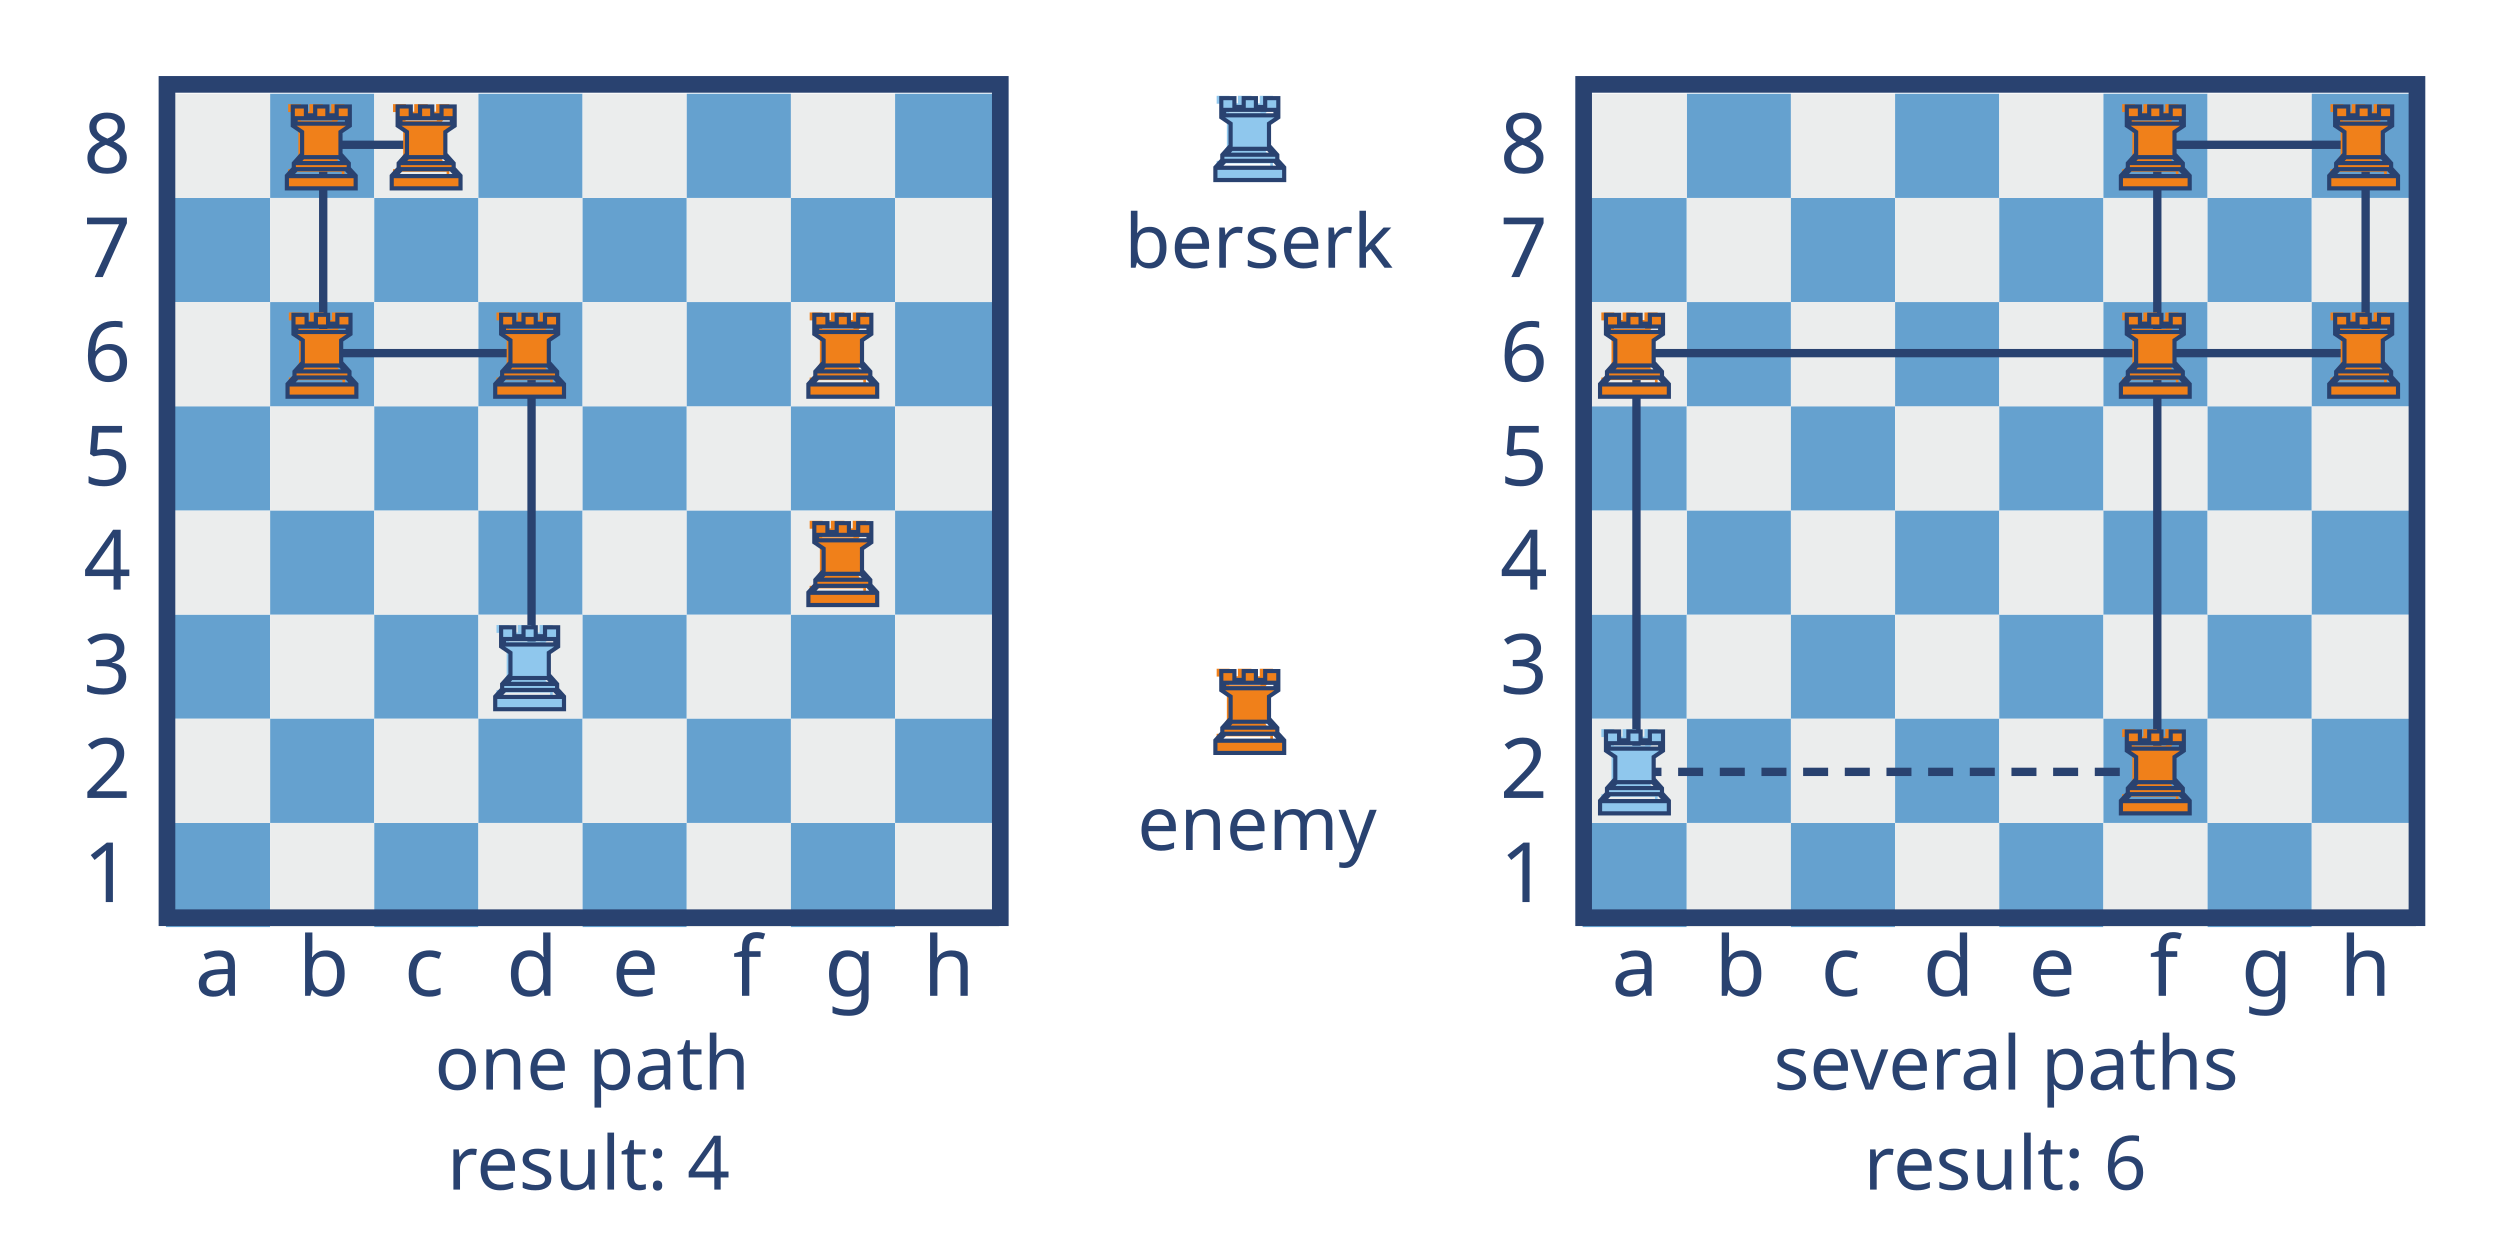
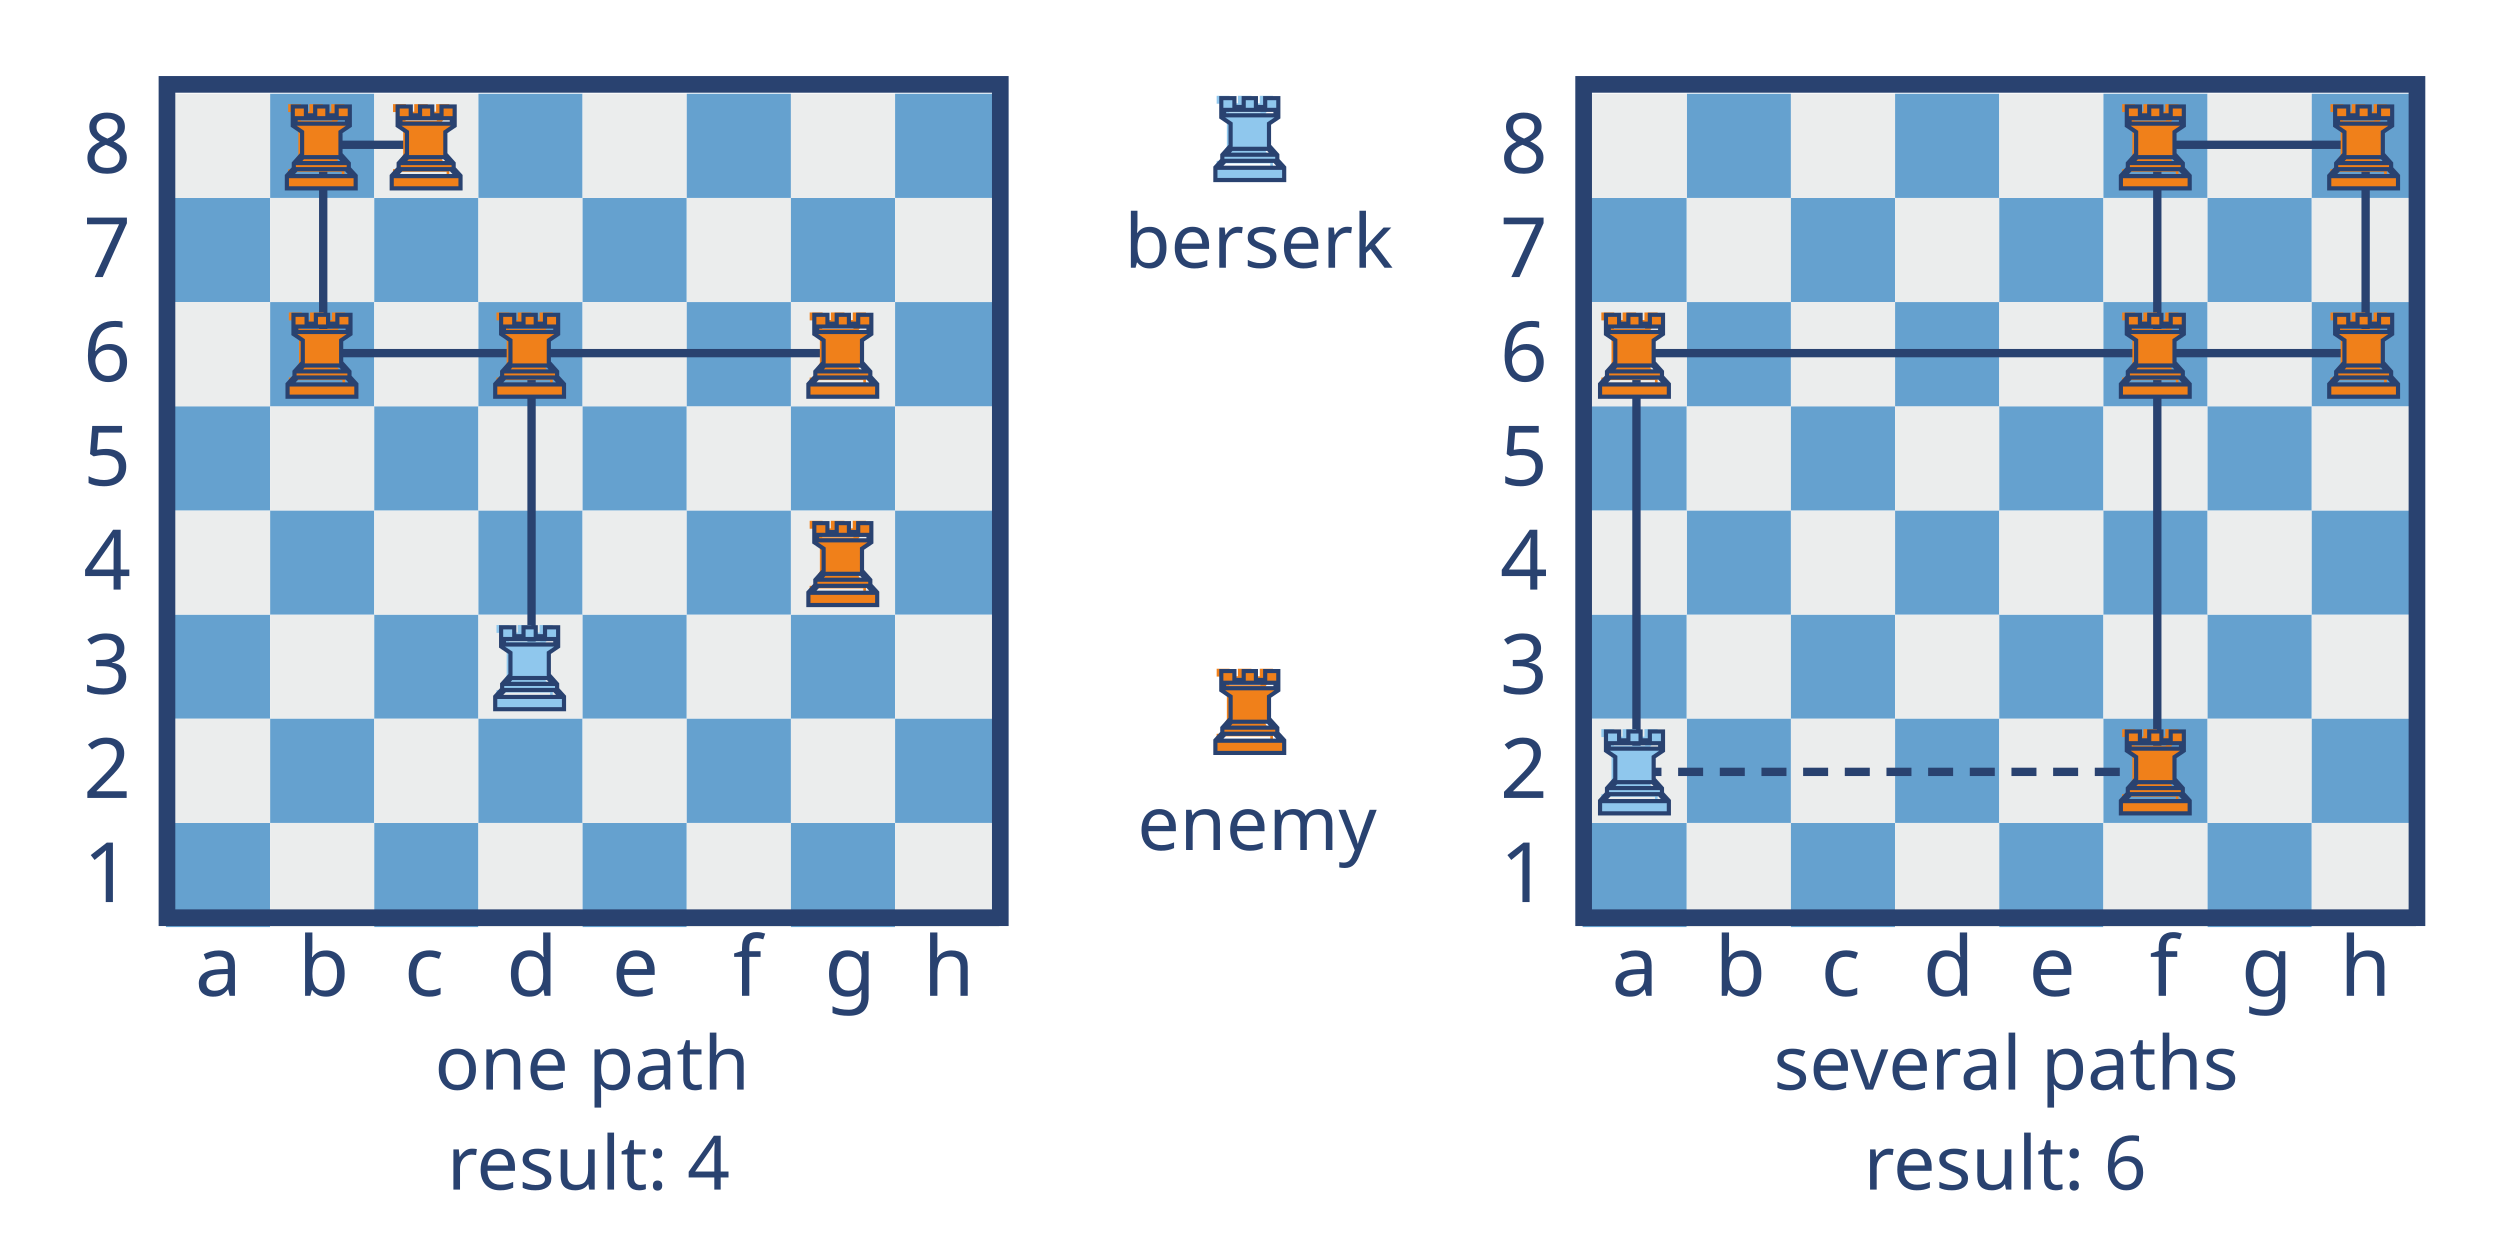
<svg xmlns="http://www.w3.org/2000/svg" version="1.1" x="0" y="0" width="1200" height="600" viewBox="0, 0, 1200, 600">
  <g id="Background">
    <rect x="0" y="0" width="1200" height="600" fill="#000000" fill-opacity="0" />
  </g>
  <g id="Layer_1">
    <path d="M79.644,395 L129.644,395 L129.644,445 L79.644,445 z" fill="#65A1CF" />
    <path d="M129.644,395 L179.644,395 L179.644,445 L129.644,445 z" fill="#EBEDED" />
    <path d="M179.644,395 L229.644,395 L229.644,445 L179.644,445 z" fill="#65A1CF" />
    <path d="M229.644,395 L279.644,395 L279.644,445 L229.644,445 z" fill="#EBEDED" />
    <path d="M279.644,395 L329.644,395 L329.644,445 L279.644,445 z" fill="#65A1CF" />
    <path d="M329.644,395 L379.644,395 L379.644,445 L329.644,445 z" fill="#EBEDED" />
    <path d="M379.644,395 L429.644,395 L429.644,445 L379.644,445 z" fill="#65A1CF" />
    <path d="M429.644,395 L479.644,395 L479.644,445 L429.644,445 z" fill="#EBEDED" />
    <path d="M79.644,295 L129.644,295 L129.644,345 L79.644,345 z" fill="#65A1CF" />
    <path d="M129.644,295 L179.644,295 L179.644,345 L129.644,345 z" fill="#EBEDED" />
    <path d="M179.644,295 L229.644,295 L229.644,345 L179.644,345 z" fill="#65A1CF" />
    <path d="M229.644,295 L279.644,295 L279.644,345 L229.644,345 z" fill="#EBEDED" />
    <path d="M279.644,295 L329.644,295 L329.644,345 L279.644,345 z" fill="#65A1CF" />
    <path d="M329.644,295 L379.644,295 L379.644,345 L329.644,345 z" fill="#EBEDED" />
    <path d="M379.644,295 L429.644,295 L429.644,345 L379.644,345 z" fill="#65A1CF" />
    <path d="M429.644,295 L479.644,295 L479.644,345 L429.644,345 z" fill="#EBEDED" />
    <path d="M129.644,345 L179.644,345 L179.644,395 L129.644,395 z" fill="#65A1CF" />
    <path d="M179.644,345 L229.644,345 L229.644,395 L179.644,395 z" fill="#EBEDED" />
    <path d="M229.644,345 L279.644,345 L279.644,395 L229.644,395 z" fill="#65A1CF" />
    <path d="M279.644,345 L329.644,345 L329.644,395 L279.644,395 z" fill="#EBEDED" />
    <path d="M329.644,345 L379.644,345 L379.644,395 L329.644,395 z" fill="#65A1CF" />
    <path d="M379.644,345 L429.644,345 L429.644,395 L379.644,395 z" fill="#EBEDED" />
    <path d="M429.644,345 L479.644,345 L479.644,395 L429.644,395 z" fill="#65A1CF" />
    <path d="M79.644,345 L129.644,345 L129.644,395 L79.644,395 z" fill="#EBEDED" />
    <path d="M129.644,245 L179.644,245 L179.644,295 L129.644,295 z" fill="#65A1CF" />
    <path d="M179.644,245 L229.644,245 L229.644,295 L179.644,295 z" fill="#EBEDED" />
    <path d="M229.644,245 L279.644,245 L279.644,295 L229.644,295 z" fill="#65A1CF" />
    <path d="M279.644,245 L329.644,245 L329.644,295 L279.644,295 z" fill="#EBEDED" />
    <path d="M329.644,245 L379.644,245 L379.644,295 L329.644,295 z" fill="#65A1CF" />
    <path d="M379.644,245 L429.644,245 L429.644,295 L379.644,295 z" fill="#EBEDED" />
    <path d="M429.644,245 L479.644,245 L479.644,295 L429.644,295 z" fill="#65A1CF" />
    <path d="M79.644,245 L129.644,245 L129.644,295 L79.644,295 z" fill="#EBEDED" />
    <path d="M79.644,195 L129.644,195 L129.644,245 L79.644,245 z" fill="#65A1CF" />
    <path d="M129.644,195 L179.644,195 L179.644,245 L129.644,245 z" fill="#EBEDED" />
    <path d="M179.644,195 L229.644,195 L229.644,245 L179.644,245 z" fill="#65A1CF" />
    <path d="M229.644,195 L279.644,195 L279.644,245 L229.644,245 z" fill="#EBEDED" />
    <path d="M279.644,195 L329.644,195 L329.644,245 L279.644,245 z" fill="#65A1CF" />
    <path d="M329.644,195 L379.644,195 L379.644,245 L329.644,245 z" fill="#EBEDED" />
    <path d="M379.644,195 L429.644,195 L429.644,245 L379.644,245 z" fill="#65A1CF" />
    <path d="M429.644,195 L479.644,195 L479.644,245 L429.644,245 z" fill="#EBEDED" />
    <path d="M79.644,95 L129.644,95 L129.644,145 L79.644,145 z" fill="#65A1CF" />
    <path d="M129.644,95 L179.644,95 L179.644,145 L129.644,145 z" fill="#EBEDED" />
    <path d="M179.644,95 L229.644,95 L229.644,145 L179.644,145 z" fill="#65A1CF" />
    <path d="M229.644,95 L279.644,95 L279.644,145 L229.644,145 z" fill="#EBEDED" />
    <path d="M279.644,95 L329.644,95 L329.644,145 L279.644,145 z" fill="#65A1CF" />
    <path d="M329.644,95 L379.644,95 L379.644,145 L329.644,145 z" fill="#EBEDED" />
    <path d="M379.644,95 L429.644,95 L429.644,145 L379.644,145 z" fill="#65A1CF" />
    <path d="M429.644,95 L479.644,95 L479.644,145 L429.644,145 z" fill="#EBEDED" />
    <path d="M129.644,145 L179.644,145 L179.644,195 L129.644,195 z" fill="#65A1CF" />
    <path d="M179.644,145 L229.644,145 L229.644,195 L179.644,195 z" fill="#EBEDED" />
    <path d="M229.644,145 L279.644,145 L279.644,195 L229.644,195 z" fill="#65A1CF" />
    <path d="M279.644,145 L329.644,145 L329.644,195 L279.644,195 z" fill="#EBEDED" />
    <path d="M329.644,145 L379.644,145 L379.644,195 L329.644,195 z" fill="#65A1CF" />
    <path d="M379.644,145 L429.644,145 L429.644,195 L379.644,195 z" fill="#EBEDED" />
    <path d="M429.644,145 L479.644,145 L479.644,195 L429.644,195 z" fill="#65A1CF" />
    <path d="M79.644,145 L129.644,145 L129.644,195 L79.644,195 z" fill="#EBEDED" />
    <path d="M129.644,45 L179.644,45 L179.644,95 L129.644,95 z" fill="#65A1CF" />
    <path d="M179.644,45 L229.644,45 L229.644,95 L179.644,95 z" fill="#EBEDED" />
    <path d="M229.644,45 L279.644,45 L279.644,95 L229.644,95 z" fill="#65A1CF" />
    <path d="M279.644,45 L329.644,45 L329.644,95 L279.644,95 z" fill="#EBEDED" />
    <path d="M329.644,45 L379.644,45 L379.644,95 L329.644,95 z" fill="#65A1CF" />
    <path d="M379.644,45 L429.644,45 L429.644,95 L379.644,95 z" fill="#EBEDED" />
    <path d="M429.644,45 L479.644,45 L479.644,95 L429.644,95 z" fill="#65A1CF" />
    <path d="M79.644,45 L129.644,45 L129.644,95 L79.644,95 z" fill="#EBEDED" />
    <path d="M80.144,40.5 L480.144,40.5 L480.144,440.5 L80.144,440.5 z" fill-opacity="0" stroke="#294270" stroke-width="8" />
    <text transform="matrix(1, 0, 0, 1, 104.316, 468)">
      <tspan x="-10.742" y="10" font-family="Roboto-Bold" font-size="40" fill="#294270">a</tspan>
    </text>
    <text transform="matrix(1, 0, 0, 1, 154.316, 468)">
      <tspan x="-11.289" y="10" font-family="Roboto-Bold" font-size="40" fill="#294270">b</tspan>
    </text>
    <text transform="matrix(1, 0, 0, 1, 204.316, 468)">
      <tspan x="-10.352" y="10" font-family="Roboto-Bold" font-size="40" fill="#294270">c</tspan>
    </text>
    <text transform="matrix(1, 0, 0, 1, 254.316, 468)">
      <tspan x="-11.289" y="10" font-family="Roboto-Bold" font-size="40" fill="#294270">d</tspan>
    </text>
    <text transform="matrix(1, 0, 0, 1, 304.316, 468)">
      <tspan x="-10.586" y="10" font-family="Roboto-Bold" font-size="40" fill="#294270">e</tspan>
    </text>
    <text transform="matrix(1, 0, 0, 1, 407.027, 468)">
      <tspan x="-11.289" y="10" font-family="Roboto-Bold" font-size="40" fill="#294270">g</tspan>
    </text>
    <text transform="matrix(1, 0, 0, 1, 358.948, 468)">
      <tspan x="-7.148" y="10" font-family="Roboto-Bold" font-size="40" fill="#294270">f</tspan>
    </text>
    <text transform="matrix(1, 0, 0, 1, 454.316, 468)">
      <tspan x="-11.289" y="10" font-family="Roboto-Bold" font-size="40" fill="#294270">h</tspan>
    </text>
    <text transform="matrix(1, 0, 0, 1, 51.475, 418)">
      <tspan x="-11.475" y="15" font-family="Roboto-Bold" font-size="40" fill="#294270">1</tspan>
    </text>
    <text transform="matrix(1, 0, 0, 1, 51.475, 368)">
      <tspan x="-11.475" y="15" font-family="Roboto-Bold" font-size="40" fill="#294270">2</tspan>
    </text>
    <text transform="matrix(1, 0, 0, 1, 51.475, 318)">
      <tspan x="-11.475" y="15" font-family="Roboto-Bold" font-size="40" fill="#294270">3</tspan>
    </text>
    <text transform="matrix(1, 0, 0, 1, 51.475, 268)">
      <tspan x="-11.475" y="15" font-family="Roboto-Bold" font-size="40" fill="#294270">4</tspan>
    </text>
    <text transform="matrix(1, 0, 0, 1, 51.475, 218)">
      <tspan x="-11.475" y="15" font-family="Roboto-Bold" font-size="40" fill="#294270">5</tspan>
    </text>
    <text transform="matrix(1, 0, 0, 1, 51.475, 168)">
      <tspan x="-11.475" y="15" font-family="Roboto-Bold" font-size="40" fill="#294270">6</tspan>
    </text>
    <text transform="matrix(1, 0, 0, 1, 51.475, 118)">
      <tspan x="-11.475" y="15" font-family="Roboto-Bold" font-size="40" fill="#294270">7</tspan>
    </text>
    <path d="M255.144,324.5 L255.144,169.5" fill-opacity="0" stroke="#294270" stroke-width="4" />
-     <path d="M255.144,169.5 L155.144,169.5" fill-opacity="0" stroke="#294270" stroke-width="4" />
+     <path d="M405.5,169.5 L155.144,169.5" fill-opacity="0" stroke="#294270" stroke-width="4" />
    <path d="M155.144,169.5 L155.144,69.5" fill-opacity="0" stroke="#294270" stroke-width="4" />
    <path d="M155.144,69.5 L205.144,69.5" fill-opacity="0" stroke="#294270" stroke-width="4" />
    <text transform="matrix(1, 0, 0, 1, 51.475, 68)">
      <tspan x="-11.475" y="15" font-family="Roboto-Bold" font-size="40" fill="#294270">8</tspan>
    </text>
    <g>
      <text transform="matrix(1, 0, 0, 1, 254.316, 316.5)">
        <tspan x="-24" y="18.5" font-family="ArialUnicodeMS" font-size="48" fill="#8FC7ED">♜</tspan>
      </text>
      <path d="M270.722,340.414 L237.699,340.414 L237.699,334.367 L241.027,330.734 L241.027,328.367 L245.011,323.914 L245.011,313.344 L240.535,310.32 L240.535,301.109 L246.839,301.109 L246.839,305.375 L251.292,305.375 L251.292,301.109 L257.152,301.109 L257.152,305.375 L261.605,305.375 L261.605,301.109 L267.91,301.109 L267.91,310.32 L263.433,313.344 L263.433,323.914 L267.417,328.367 L267.417,330.734 L270.722,334.367 z M266.55,309.359 L266.55,306.734 L241.894,306.734 L241.894,309.359 z M265.542,328.273 L263.011,325.438 L245.433,325.438 L242.902,328.273 z M269.152,334.531 L266.081,331.203 L242.363,331.203 L239.292,334.531 z" fill="#8FC7ED" />
      <path d="M270.722,340.414 L237.699,340.414 L237.699,334.367 L241.027,330.734 L241.027,328.367 L245.011,323.914 L245.011,313.344 L240.535,310.32 L240.535,301.109 L246.839,301.109 L246.839,305.375 L251.292,305.375 L251.292,301.109 L257.152,301.109 L257.152,305.375 L261.605,305.375 L261.605,301.109 L267.91,301.109 L267.91,310.32 L263.433,313.344 L263.433,323.914 L267.417,328.367 L267.417,330.734 L270.722,334.367 z M266.55,309.359 L266.55,306.734 L241.894,306.734 L241.894,309.359 z M265.542,328.273 L263.011,325.438 L245.433,325.438 L242.902,328.273 z M269.152,334.531 L266.081,331.203 L242.363,331.203 L239.292,334.531 z" fill-opacity="0" stroke="#294270" stroke-width="2" />
    </g>
    <g>
      <text transform="matrix(1, 0, 0, 1, 254.316, 166.5)">
        <tspan x="-24" y="18.5" font-family="ArialUnicodeMS" font-size="48" fill="#F0801A">♜</tspan>
      </text>
      <path d="M270.722,190.414 L237.699,190.414 L237.699,184.367 L241.027,180.734 L241.027,178.367 L245.011,173.914 L245.011,163.344 L240.535,160.32 L240.535,151.109 L246.839,151.109 L246.839,155.375 L251.292,155.375 L251.292,151.109 L257.152,151.109 L257.152,155.375 L261.605,155.375 L261.605,151.109 L267.91,151.109 L267.91,160.32 L263.433,163.344 L263.433,173.914 L267.417,178.367 L267.417,180.734 L270.722,184.367 z M266.55,159.359 L266.55,156.734 L241.894,156.734 L241.894,159.359 z M265.542,178.273 L263.011,175.438 L245.433,175.438 L242.902,178.273 z M269.152,184.531 L266.081,181.203 L242.363,181.203 L239.292,184.531 z" fill="#F0801A" />
      <path d="M270.722,190.414 L237.699,190.414 L237.699,184.367 L241.027,180.734 L241.027,178.367 L245.011,173.914 L245.011,163.344 L240.535,160.32 L240.535,151.109 L246.839,151.109 L246.839,155.375 L251.292,155.375 L251.292,151.109 L257.152,151.109 L257.152,155.375 L261.605,155.375 L261.605,151.109 L267.91,151.109 L267.91,160.32 L263.433,163.344 L263.433,173.914 L267.417,178.367 L267.417,180.734 L270.722,184.367 z M266.55,159.359 L266.55,156.734 L241.894,156.734 L241.894,159.359 z M265.542,178.273 L263.011,175.438 L245.433,175.438 L242.902,178.273 z M269.152,184.531 L266.081,181.203 L242.363,181.203 L239.292,184.531 z" fill-opacity="0" stroke="#294270" stroke-width="2" />
    </g>
    <g>
      <text transform="matrix(1, 0, 0, 1, 404.644, 266.5)">
        <tspan x="-24" y="18.5" font-family="ArialUnicodeMS" font-size="48" fill="#F0801A">♜</tspan>
      </text>
      <path d="M421.05,290.414 L388.027,290.414 L388.027,284.367 L391.355,280.734 L391.355,278.367 L395.339,273.914 L395.339,263.344 L390.863,260.32 L390.863,251.109 L397.167,251.109 L397.167,255.375 L401.621,255.375 L401.621,251.109 L407.48,251.109 L407.48,255.375 L411.933,255.375 L411.933,251.109 L418.238,251.109 L418.238,260.32 L413.761,263.344 L413.761,273.914 L417.746,278.367 L417.746,280.734 L421.05,284.367 z M416.878,259.359 L416.878,256.734 L392.222,256.734 L392.222,259.359 z M415.871,278.273 L413.339,275.438 L395.761,275.438 L393.23,278.273 z M419.48,284.531 L416.41,281.203 L392.691,281.203 L389.621,284.531 z" fill="#F0801A" />
      <path d="M421.05,290.414 L388.027,290.414 L388.027,284.367 L391.355,280.734 L391.355,278.367 L395.339,273.914 L395.339,263.344 L390.863,260.32 L390.863,251.109 L397.167,251.109 L397.167,255.375 L401.621,255.375 L401.621,251.109 L407.48,251.109 L407.48,255.375 L411.933,255.375 L411.933,251.109 L418.238,251.109 L418.238,260.32 L413.761,263.344 L413.761,273.914 L417.746,278.367 L417.746,280.734 L421.05,284.367 z M416.878,259.359 L416.878,256.734 L392.222,256.734 L392.222,259.359 z M415.871,278.273 L413.339,275.438 L395.761,275.438 L393.23,278.273 z M419.48,284.531 L416.41,281.203 L392.691,281.203 L389.621,284.531 z" fill-opacity="0" stroke="#294270" stroke-width="2" />
    </g>
    <g>
      <text transform="matrix(1, 0, 0, 1, 404.644, 166.5)">
        <tspan x="-24" y="18.5" font-family="ArialUnicodeMS" font-size="48" fill="#F0801A">♜</tspan>
      </text>
      <path d="M421.05,190.414 L388.027,190.414 L388.027,184.367 L391.355,180.734 L391.355,178.367 L395.339,173.914 L395.339,163.344 L390.863,160.32 L390.863,151.109 L397.167,151.109 L397.167,155.375 L401.621,155.375 L401.621,151.109 L407.48,151.109 L407.48,155.375 L411.933,155.375 L411.933,151.109 L418.238,151.109 L418.238,160.32 L413.761,163.344 L413.761,173.914 L417.746,178.367 L417.746,180.734 L421.05,184.367 z M416.878,159.359 L416.878,156.734 L392.222,156.734 L392.222,159.359 z M415.871,178.273 L413.339,175.438 L395.761,175.438 L393.23,178.273 z M419.48,184.531 L416.41,181.203 L392.691,181.203 L389.621,184.531 z" fill="#F0801A" />
      <path d="M421.05,190.414 L388.027,190.414 L388.027,184.367 L391.355,180.734 L391.355,178.367 L395.339,173.914 L395.339,163.344 L390.863,160.32 L390.863,151.109 L397.167,151.109 L397.167,155.375 L401.621,155.375 L401.621,151.109 L407.48,151.109 L407.48,155.375 L411.933,155.375 L411.933,151.109 L418.238,151.109 L418.238,160.32 L413.761,163.344 L413.761,173.914 L417.746,178.367 L417.746,180.734 L421.05,184.367 z M416.878,159.359 L416.878,156.734 L392.222,156.734 L392.222,159.359 z M415.871,178.273 L413.339,175.438 L395.761,175.438 L393.23,178.273 z M419.48,184.531 L416.41,181.203 L392.691,181.203 L389.621,184.531 z" fill-opacity="0" stroke="#294270" stroke-width="2" />
    </g>
    <g>
      <text transform="matrix(1, 0, 0, 1, 204.644, 66.5)">
        <tspan x="-24" y="18.5" font-family="ArialUnicodeMS" font-size="48" fill="#F0801A">♜</tspan>
      </text>
      <path d="M221.05,90.414 L188.027,90.414 L188.027,84.367 L191.355,80.734 L191.355,78.367 L195.339,73.914 L195.339,63.344 L190.863,60.32 L190.863,51.109 L197.167,51.109 L197.167,55.375 L201.621,55.375 L201.621,51.109 L207.48,51.109 L207.48,55.375 L211.933,55.375 L211.933,51.109 L218.238,51.109 L218.238,60.32 L213.761,63.344 L213.761,73.914 L217.746,78.367 L217.746,80.734 L221.05,84.367 z M216.878,59.359 L216.878,56.734 L192.222,56.734 L192.222,59.359 z M215.871,78.273 L213.339,75.438 L195.761,75.438 L193.23,78.273 z M219.48,84.531 L216.41,81.203 L192.691,81.203 L189.621,84.531 z" fill="#F0801A" />
      <path d="M221.05,90.414 L188.027,90.414 L188.027,84.367 L191.355,80.734 L191.355,78.367 L195.339,73.914 L195.339,63.344 L190.863,60.32 L190.863,51.109 L197.167,51.109 L197.167,55.375 L201.621,55.375 L201.621,51.109 L207.48,51.109 L207.48,55.375 L211.933,55.375 L211.933,51.109 L218.238,51.109 L218.238,60.32 L213.761,63.344 L213.761,73.914 L217.746,78.367 L217.746,80.734 L221.05,84.367 z M216.878,59.359 L216.878,56.734 L192.222,56.734 L192.222,59.359 z M215.871,78.273 L213.339,75.438 L195.761,75.438 L193.23,78.273 z M219.48,84.531 L216.41,81.203 L192.691,81.203 L189.621,84.531 z" fill-opacity="0" stroke="#294270" stroke-width="2" />
    </g>
    <g>
      <text transform="matrix(1, 0, 0, 1, 154.316, 66.5)">
        <tspan x="-24" y="18.5" font-family="ArialUnicodeMS" font-size="48" fill="#F0801A">♜</tspan>
      </text>
      <path d="M170.722,90.414 L137.699,90.414 L137.699,84.367 L141.027,80.734 L141.027,78.367 L145.011,73.914 L145.011,63.344 L140.535,60.32 L140.535,51.109 L146.839,51.109 L146.839,55.375 L151.292,55.375 L151.292,51.109 L157.152,51.109 L157.152,55.375 L161.605,55.375 L161.605,51.109 L167.91,51.109 L167.91,60.32 L163.433,63.344 L163.433,73.914 L167.417,78.367 L167.417,80.734 L170.722,84.367 z M166.55,59.359 L166.55,56.734 L141.894,56.734 L141.894,59.359 z M165.542,78.273 L163.011,75.438 L145.433,75.438 L142.902,78.273 z M169.152,84.531 L166.081,81.203 L142.363,81.203 L139.292,84.531 z" fill="#F0801A" />
      <path d="M170.722,90.414 L137.699,90.414 L137.699,84.367 L141.027,80.734 L141.027,78.367 L145.011,73.914 L145.011,63.344 L140.535,60.32 L140.535,51.109 L146.839,51.109 L146.839,55.375 L151.292,55.375 L151.292,51.109 L157.152,51.109 L157.152,55.375 L161.605,55.375 L161.605,51.109 L167.91,51.109 L167.91,60.32 L163.433,63.344 L163.433,73.914 L167.417,78.367 L167.417,80.734 L170.722,84.367 z M166.55,59.359 L166.55,56.734 L141.894,56.734 L141.894,59.359 z M165.542,78.273 L163.011,75.438 L145.433,75.438 L142.902,78.273 z M169.152,84.531 L166.081,81.203 L142.363,81.203 L139.292,84.531 z" fill-opacity="0" stroke="#294270" stroke-width="2" />
    </g>
    <g>
      <text transform="matrix(1, 0, 0, 1, 154.644, 166.5)">
        <tspan x="-24" y="18.5" font-family="ArialUnicodeMS" font-size="48" fill="#F0801A">♜</tspan>
      </text>
      <path d="M171.05,190.414 L138.027,190.414 L138.027,184.367 L141.355,180.734 L141.355,178.367 L145.339,173.914 L145.339,163.344 L140.863,160.32 L140.863,151.109 L147.167,151.109 L147.167,155.375 L151.621,155.375 L151.621,151.109 L157.48,151.109 L157.48,155.375 L161.933,155.375 L161.933,151.109 L168.238,151.109 L168.238,160.32 L163.761,163.344 L163.761,173.914 L167.746,178.367 L167.746,180.734 L171.05,184.367 z M166.878,159.359 L166.878,156.734 L142.222,156.734 L142.222,159.359 z M165.871,178.273 L163.339,175.438 L145.761,175.438 L143.23,178.273 z M169.48,184.531 L166.41,181.203 L142.691,181.203 L139.621,184.531 z" fill="#F0801A" />
      <path d="M171.05,190.414 L138.027,190.414 L138.027,184.367 L141.355,180.734 L141.355,178.367 L145.339,173.914 L145.339,163.344 L140.863,160.32 L140.863,151.109 L147.167,151.109 L147.167,155.375 L151.621,155.375 L151.621,151.109 L157.48,151.109 L157.48,155.375 L161.933,155.375 L161.933,151.109 L168.238,151.109 L168.238,160.32 L163.761,163.344 L163.761,173.914 L167.746,178.367 L167.746,180.734 L171.05,184.367 z M166.878,159.359 L166.878,156.734 L142.222,156.734 L142.222,159.359 z M165.871,178.273 L163.339,175.438 L145.761,175.438 L143.23,178.273 z M169.48,184.531 L166.41,181.203 L142.691,181.203 L139.621,184.531 z" fill-opacity="0" stroke="#294270" stroke-width="2" />
    </g>
    <path d="M759.644,395 L809.644,395 L809.644,445 L759.644,445 z" fill="#65A1CF" />
    <path d="M809.644,395 L859.644,395 L859.644,445 L809.644,445 z" fill="#EBEDED" />
    <path d="M859.644,395 L909.644,395 L909.644,445 L859.644,445 z" fill="#65A1CF" />
    <path d="M909.644,395 L959.644,395 L959.644,445 L909.644,445 z" fill="#EBEDED" />
    <path d="M959.644,395 L1009.644,395 L1009.644,445 L959.644,445 z" fill="#65A1CF" />
    <path d="M1009.644,395 L1059.644,395 L1059.644,445 L1009.644,445 z" fill="#EBEDED" />
    <path d="M1059.644,395 L1109.644,395 L1109.644,445 L1059.644,445 z" fill="#65A1CF" />
    <path d="M1109.644,395 L1159.644,395 L1159.644,445 L1109.644,445 z" fill="#EBEDED" />
    <path d="M759.644,295 L809.644,295 L809.644,345 L759.644,345 z" fill="#65A1CF" />
    <path d="M809.644,295 L859.644,295 L859.644,345 L809.644,345 z" fill="#EBEDED" />
    <path d="M859.644,295 L909.644,295 L909.644,345 L859.644,345 z" fill="#65A1CF" />
    <path d="M909.644,295 L959.644,295 L959.644,345 L909.644,345 z" fill="#EBEDED" />
    <path d="M959.644,295 L1009.644,295 L1009.644,345 L959.644,345 z" fill="#65A1CF" />
    <path d="M1009.644,295 L1059.644,295 L1059.644,345 L1009.644,345 z" fill="#EBEDED" />
    <path d="M1059.644,295 L1109.644,295 L1109.644,345 L1059.644,345 z" fill="#65A1CF" />
    <path d="M1109.644,295 L1159.644,295 L1159.644,345 L1109.644,345 z" fill="#EBEDED" />
    <path d="M809.644,345 L859.644,345 L859.644,395 L809.644,395 z" fill="#65A1CF" />
    <path d="M859.644,345 L909.644,345 L909.644,395 L859.644,395 z" fill="#EBEDED" />
    <path d="M909.644,345 L959.644,345 L959.644,395 L909.644,395 z" fill="#65A1CF" />
    <path d="M959.644,345 L1009.644,345 L1009.644,395 L959.644,395 z" fill="#EBEDED" />
    <path d="M1009.644,345 L1059.644,345 L1059.644,395 L1009.644,395 z" fill="#65A1CF" />
    <path d="M1059.644,345 L1109.644,345 L1109.644,395 L1059.644,395 z" fill="#EBEDED" />
    <path d="M1109.644,345 L1159.644,345 L1159.644,395 L1109.644,395 z" fill="#65A1CF" />
    <path d="M759.644,345 L809.644,345 L809.644,395 L759.644,395 z" fill="#EBEDED" />
    <path d="M809.644,245 L859.644,245 L859.644,295 L809.644,295 z" fill="#65A1CF" />
    <path d="M859.644,245 L909.644,245 L909.644,295 L859.644,295 z" fill="#EBEDED" />
    <path d="M909.644,245 L959.644,245 L959.644,295 L909.644,295 z" fill="#65A1CF" />
    <path d="M959.644,245 L1009.644,245 L1009.644,295 L959.644,295 z" fill="#EBEDED" />
    <path d="M1009.644,245 L1059.644,245 L1059.644,295 L1009.644,295 z" fill="#65A1CF" />
    <path d="M1059.644,245 L1109.644,245 L1109.644,295 L1059.644,295 z" fill="#EBEDED" />
    <path d="M1109.644,245 L1159.644,245 L1159.644,295 L1109.644,295 z" fill="#65A1CF" />
    <path d="M759.644,245 L809.644,245 L809.644,295 L759.644,295 z" fill="#EBEDED" />
    <path d="M759.644,195 L809.644,195 L809.644,245 L759.644,245 z" fill="#65A1CF" />
    <path d="M809.644,195 L859.644,195 L859.644,245 L809.644,245 z" fill="#EBEDED" />
    <path d="M859.644,195 L909.644,195 L909.644,245 L859.644,245 z" fill="#65A1CF" />
    <path d="M909.644,195 L959.644,195 L959.644,245 L909.644,245 z" fill="#EBEDED" />
    <path d="M959.644,195 L1009.644,195 L1009.644,245 L959.644,245 z" fill="#65A1CF" />
    <path d="M1009.644,195 L1059.644,195 L1059.644,245 L1009.644,245 z" fill="#EBEDED" />
    <path d="M1059.644,195 L1109.644,195 L1109.644,245 L1059.644,245 z" fill="#65A1CF" />
    <path d="M1109.644,195 L1159.644,195 L1159.644,245 L1109.644,245 z" fill="#EBEDED" />
    <path d="M759.644,95 L809.644,95 L809.644,145 L759.644,145 z" fill="#65A1CF" />
    <path d="M809.644,95 L859.644,95 L859.644,145 L809.644,145 z" fill="#EBEDED" />
    <path d="M859.644,95 L909.644,95 L909.644,145 L859.644,145 z" fill="#65A1CF" />
    <path d="M909.644,95 L959.644,95 L959.644,145 L909.644,145 z" fill="#EBEDED" />
    <path d="M959.644,95 L1009.644,95 L1009.644,145 L959.644,145 z" fill="#65A1CF" />
    <path d="M1009.644,95 L1059.644,95 L1059.644,145 L1009.644,145 z" fill="#EBEDED" />
    <path d="M1059.644,95 L1109.644,95 L1109.644,145 L1059.644,145 z" fill="#65A1CF" />
    <path d="M1109.644,95 L1159.644,95 L1159.644,145 L1109.644,145 z" fill="#EBEDED" />
    <path d="M809.644,145 L859.644,145 L859.644,195 L809.644,195 z" fill="#65A1CF" />
    <path d="M859.644,145 L909.644,145 L909.644,195 L859.644,195 z" fill="#EBEDED" />
    <path d="M909.644,145 L959.644,145 L959.644,195 L909.644,195 z" fill="#65A1CF" />
    <path d="M959.644,145 L1009.644,145 L1009.644,195 L959.644,195 z" fill="#EBEDED" />
    <path d="M1009.644,145 L1059.644,145 L1059.644,195 L1009.644,195 z" fill="#65A1CF" />
    <path d="M1059.644,145 L1109.644,145 L1109.644,195 L1059.644,195 z" fill="#EBEDED" />
    <path d="M1109.644,145 L1159.644,145 L1159.644,195 L1109.644,195 z" fill="#65A1CF" />
    <path d="M759.644,145 L809.644,145 L809.644,195 L759.644,195 z" fill="#EBEDED" />
    <path d="M809.644,45 L859.644,45 L859.644,95 L809.644,95 z" fill="#65A1CF" />
    <path d="M859.644,45 L909.644,45 L909.644,95 L859.644,95 z" fill="#EBEDED" />
    <path d="M909.644,45 L959.644,45 L959.644,95 L909.644,95 z" fill="#65A1CF" />
    <path d="M959.644,45 L1009.644,45 L1009.644,95 L959.644,95 z" fill="#EBEDED" />
    <path d="M1009.644,45 L1059.644,45 L1059.644,95 L1009.644,95 z" fill="#65A1CF" />
    <path d="M1059.644,45 L1109.644,45 L1109.644,95 L1059.644,95 z" fill="#EBEDED" />
    <path d="M1109.644,45 L1159.644,45 L1159.644,95 L1109.644,95 z" fill="#65A1CF" />
    <path d="M759.644,45 L809.644,45 L809.644,95 L759.644,95 z" fill="#EBEDED" />
    <path d="M760.144,40.5 L1160.144,40.5 L1160.144,440.5 L760.144,440.5 z" fill-opacity="0" stroke="#294270" stroke-width="8" />
    <text transform="matrix(1, 0, 0, 1, 784.316, 468)">
      <tspan x="-10.742" y="10" font-family="Roboto-Bold" font-size="40" fill="#294270">a</tspan>
    </text>
    <text transform="matrix(1, 0, 0, 1, 834.316, 468)">
      <tspan x="-11.289" y="10" font-family="Roboto-Bold" font-size="40" fill="#294270">b</tspan>
    </text>
    <text transform="matrix(1, 0, 0, 1, 884.316, 468)">
      <tspan x="-10.352" y="10" font-family="Roboto-Bold" font-size="40" fill="#294270">c</tspan>
    </text>
    <text transform="matrix(1, 0, 0, 1, 934.316, 468)">
      <tspan x="-11.289" y="10" font-family="Roboto-Bold" font-size="40" fill="#294270">d</tspan>
    </text>
    <text transform="matrix(1, 0, 0, 1, 984.316, 468)">
      <tspan x="-10.586" y="10" font-family="Roboto-Bold" font-size="40" fill="#294270">e</tspan>
    </text>
    <text transform="matrix(1, 0, 0, 1, 1087.027, 468)">
      <tspan x="-11.289" y="10" font-family="Roboto-Bold" font-size="40" fill="#294270">g</tspan>
    </text>
    <text transform="matrix(1, 0, 0, 1, 1038.948, 468)">
      <tspan x="-7.148" y="10" font-family="Roboto-Bold" font-size="40" fill="#294270">f</tspan>
    </text>
    <text transform="matrix(1, 0, 0, 1, 1134.316, 468)">
      <tspan x="-11.289" y="10" font-family="Roboto-Bold" font-size="40" fill="#294270">h</tspan>
    </text>
    <text transform="matrix(1, 0, 0, 1, 731.475, 418)">
      <tspan x="-11.475" y="15" font-family="Roboto-Bold" font-size="40" fill="#294270">1</tspan>
    </text>
    <text transform="matrix(1, 0, 0, 1, 731.475, 368)">
      <tspan x="-11.475" y="15" font-family="Roboto-Bold" font-size="40" fill="#294270">2</tspan>
    </text>
    <text transform="matrix(1, 0, 0, 1, 731.475, 318)">
      <tspan x="-11.475" y="15" font-family="Roboto-Bold" font-size="40" fill="#294270">3</tspan>
    </text>
    <text transform="matrix(1, 0, 0, 1, 731.475, 268)">
      <tspan x="-11.475" y="15" font-family="Roboto-Bold" font-size="40" fill="#294270">4</tspan>
    </text>
    <text transform="matrix(1, 0, 0, 1, 731.475, 218)">
      <tspan x="-11.475" y="15" font-family="Roboto-Bold" font-size="40" fill="#294270">5</tspan>
    </text>
    <text transform="matrix(1, 0, 0, 1, 731.475, 168)">
      <tspan x="-11.475" y="15" font-family="Roboto-Bold" font-size="40" fill="#294270">6</tspan>
    </text>
    <text transform="matrix(1, 0, 0, 1, 731.475, 118)">
      <tspan x="-11.475" y="15" font-family="Roboto-Bold" font-size="40" fill="#294270">7</tspan>
    </text>
    <text transform="matrix(1, 0, 0, 1, 731.475, 68)">
      <tspan x="-11.475" y="15" font-family="Roboto-Bold" font-size="40" fill="#294270">8</tspan>
    </text>
    <path d="M1135.5,69.5 L1135.5,169.5" fill-opacity="0" stroke="#294270" stroke-width="4" />
    <path d="M1035.5,69.5 L1135.5,69.5" fill-opacity="0" stroke="#294270" stroke-width="4" />
    <path d="M1035.5,169.5 L1035.5,69.5" fill-opacity="0" stroke="#294270" stroke-width="4" />
    <path d="M785.5,169.5 L1035.5,169.5" fill-opacity="0" stroke="#294270" stroke-width="4" />
    <path d="M785.5,370.5 L1035.5,370.5" fill-opacity="0" stroke="#294270" stroke-width="4" stroke-dasharray="12,8" />
    <path d="M1035.5,370.5 L1035.5,169.5" fill-opacity="0" stroke="#294270" stroke-width="4" />
    <path d="M1035.5,169.5 L1135.5,169.5" fill-opacity="0" stroke="#294270" stroke-width="4" />
    <path d="M785.5,370.5 L785.5,169.5" fill-opacity="0" stroke="#294270" stroke-width="4" />
    <g>
      <text transform="matrix(1, 0, 0, 1, 784.644, 366.5)">
        <tspan x="-24" y="18.5" font-family="ArialUnicodeMS" font-size="48" fill="#8FC7ED">♜</tspan>
      </text>
      <path d="M801.05,390.414 L768.027,390.414 L768.027,384.367 L771.355,380.734 L771.355,378.367 L775.339,373.914 L775.339,363.344 L770.863,360.32 L770.863,351.109 L777.167,351.109 L777.167,355.375 L781.62,355.375 L781.62,351.109 L787.48,351.109 L787.48,355.375 L791.933,355.375 L791.933,351.109 L798.238,351.109 L798.238,360.32 L793.761,363.344 L793.761,373.914 L797.745,378.367 L797.745,380.734 L801.05,384.367 z M796.878,359.359 L796.878,356.734 L772.222,356.734 L772.222,359.359 z M795.87,378.273 L793.339,375.438 L775.761,375.438 L773.23,378.273 z M799.48,384.531 L796.41,381.203 L772.691,381.203 L769.62,384.531 z" fill="#8FC7ED" />
      <path d="M801.05,390.414 L768.027,390.414 L768.027,384.367 L771.355,380.734 L771.355,378.367 L775.339,373.914 L775.339,363.344 L770.863,360.32 L770.863,351.109 L777.167,351.109 L777.167,355.375 L781.62,355.375 L781.62,351.109 L787.48,351.109 L787.48,355.375 L791.933,355.375 L791.933,351.109 L798.238,351.109 L798.238,360.32 L793.761,363.344 L793.761,373.914 L797.745,378.367 L797.745,380.734 L801.05,384.367 z M796.878,359.359 L796.878,356.734 L772.222,356.734 L772.222,359.359 z M795.87,378.273 L793.339,375.438 L775.761,375.438 L773.23,378.273 z M799.48,384.531 L796.41,381.203 L772.691,381.203 L769.62,384.531 z" fill-opacity="0" stroke="#294270" stroke-width="2" />
    </g>
    <g>
      <text transform="matrix(1, 0, 0, 1, 1134.644, 166.5)">
        <tspan x="-24" y="18.5" font-family="ArialUnicodeMS" font-size="48" fill="#F0801A">♜</tspan>
      </text>
      <path d="M1151.05,190.414 L1118.027,190.414 L1118.027,184.367 L1121.355,180.734 L1121.355,178.367 L1125.339,173.914 L1125.339,163.344 L1120.863,160.32 L1120.863,151.109 L1127.167,151.109 L1127.167,155.375 L1131.62,155.375 L1131.62,151.109 L1137.48,151.109 L1137.48,155.375 L1141.933,155.375 L1141.933,151.109 L1148.238,151.109 L1148.238,160.32 L1143.761,163.344 L1143.761,173.914 L1147.745,178.367 L1147.745,180.734 L1151.05,184.367 z M1146.878,159.359 L1146.878,156.734 L1122.222,156.734 L1122.222,159.359 z M1145.87,178.273 L1143.339,175.438 L1125.761,175.438 L1123.23,178.273 z M1149.48,184.531 L1146.41,181.203 L1122.691,181.203 L1119.62,184.531 z" fill="#F0801A" />
      <path d="M1151.05,190.414 L1118.027,190.414 L1118.027,184.367 L1121.355,180.734 L1121.355,178.367 L1125.339,173.914 L1125.339,163.344 L1120.863,160.32 L1120.863,151.109 L1127.167,151.109 L1127.167,155.375 L1131.62,155.375 L1131.62,151.109 L1137.48,151.109 L1137.48,155.375 L1141.933,155.375 L1141.933,151.109 L1148.238,151.109 L1148.238,160.32 L1143.761,163.344 L1143.761,173.914 L1147.745,178.367 L1147.745,180.734 L1151.05,184.367 z M1146.878,159.359 L1146.878,156.734 L1122.222,156.734 L1122.222,159.359 z M1145.87,178.273 L1143.339,175.438 L1125.761,175.438 L1123.23,178.273 z M1149.48,184.531 L1146.41,181.203 L1122.691,181.203 L1119.62,184.531 z" fill-opacity="0" stroke="#294270" stroke-width="2" />
    </g>
    <g>
      <text transform="matrix(1, 0, 0, 1, 1034.644, 166.5)">
        <tspan x="-24" y="18.5" font-family="ArialUnicodeMS" font-size="48" fill="#F0801A">♜</tspan>
      </text>
      <path d="M1051.05,190.414 L1018.027,190.414 L1018.027,184.367 L1021.355,180.734 L1021.355,178.367 L1025.339,173.914 L1025.339,163.344 L1020.863,160.32 L1020.863,151.109 L1027.167,151.109 L1027.167,155.375 L1031.62,155.375 L1031.62,151.109 L1037.48,151.109 L1037.48,155.375 L1041.933,155.375 L1041.933,151.109 L1048.238,151.109 L1048.238,160.32 L1043.761,163.344 L1043.761,173.914 L1047.745,178.367 L1047.745,180.734 L1051.05,184.367 z M1046.878,159.359 L1046.878,156.734 L1022.222,156.734 L1022.222,159.359 z M1045.87,178.273 L1043.339,175.438 L1025.761,175.438 L1023.23,178.273 z M1049.48,184.531 L1046.41,181.203 L1022.691,181.203 L1019.62,184.531 z" fill="#F0801A" />
      <path d="M1051.05,190.414 L1018.027,190.414 L1018.027,184.367 L1021.355,180.734 L1021.355,178.367 L1025.339,173.914 L1025.339,163.344 L1020.863,160.32 L1020.863,151.109 L1027.167,151.109 L1027.167,155.375 L1031.62,155.375 L1031.62,151.109 L1037.48,151.109 L1037.48,155.375 L1041.933,155.375 L1041.933,151.109 L1048.238,151.109 L1048.238,160.32 L1043.761,163.344 L1043.761,173.914 L1047.745,178.367 L1047.745,180.734 L1051.05,184.367 z M1046.878,159.359 L1046.878,156.734 L1022.222,156.734 L1022.222,159.359 z M1045.87,178.273 L1043.339,175.438 L1025.761,175.438 L1023.23,178.273 z M1049.48,184.531 L1046.41,181.203 L1022.691,181.203 L1019.62,184.531 z" fill-opacity="0" stroke="#294270" stroke-width="2" />
    </g>
    <g>
      <text transform="matrix(1, 0, 0, 1, 1034.644, 66.5)">
        <tspan x="-24" y="18.5" font-family="ArialUnicodeMS" font-size="48" fill="#F0801A">♜</tspan>
      </text>
      <path d="M1051.05,90.414 L1018.027,90.414 L1018.027,84.367 L1021.355,80.734 L1021.355,78.367 L1025.339,73.914 L1025.339,63.344 L1020.863,60.32 L1020.863,51.109 L1027.167,51.109 L1027.167,55.375 L1031.62,55.375 L1031.62,51.109 L1037.48,51.109 L1037.48,55.375 L1041.933,55.375 L1041.933,51.109 L1048.238,51.109 L1048.238,60.32 L1043.761,63.344 L1043.761,73.914 L1047.745,78.367 L1047.745,80.734 L1051.05,84.367 z M1046.878,59.359 L1046.878,56.734 L1022.222,56.734 L1022.222,59.359 z M1045.87,78.273 L1043.339,75.438 L1025.761,75.438 L1023.23,78.273 z M1049.48,84.531 L1046.41,81.203 L1022.691,81.203 L1019.62,84.531 z" fill="#F0801A" />
      <path d="M1051.05,90.414 L1018.027,90.414 L1018.027,84.367 L1021.355,80.734 L1021.355,78.367 L1025.339,73.914 L1025.339,63.344 L1020.863,60.32 L1020.863,51.109 L1027.167,51.109 L1027.167,55.375 L1031.62,55.375 L1031.62,51.109 L1037.48,51.109 L1037.48,55.375 L1041.933,55.375 L1041.933,51.109 L1048.238,51.109 L1048.238,60.32 L1043.761,63.344 L1043.761,73.914 L1047.745,78.367 L1047.745,80.734 L1051.05,84.367 z M1046.878,59.359 L1046.878,56.734 L1022.222,56.734 L1022.222,59.359 z M1045.87,78.273 L1043.339,75.438 L1025.761,75.438 L1023.23,78.273 z M1049.48,84.531 L1046.41,81.203 L1022.691,81.203 L1019.62,84.531 z" fill-opacity="0" stroke="#294270" stroke-width="2" />
    </g>
    <g>
      <text transform="matrix(1, 0, 0, 1, 1134.644, 66.5)">
        <tspan x="-24" y="18.5" font-family="ArialUnicodeMS" font-size="48" fill="#F0801A">♜</tspan>
      </text>
      <path d="M1151.05,90.414 L1118.027,90.414 L1118.027,84.367 L1121.355,80.734 L1121.355,78.367 L1125.339,73.914 L1125.339,63.344 L1120.863,60.32 L1120.863,51.109 L1127.167,51.109 L1127.167,55.375 L1131.62,55.375 L1131.62,51.109 L1137.48,51.109 L1137.48,55.375 L1141.933,55.375 L1141.933,51.109 L1148.238,51.109 L1148.238,60.32 L1143.761,63.344 L1143.761,73.914 L1147.745,78.367 L1147.745,80.734 L1151.05,84.367 z M1146.878,59.359 L1146.878,56.734 L1122.222,56.734 L1122.222,59.359 z M1145.87,78.273 L1143.339,75.438 L1125.761,75.438 L1123.23,78.273 z M1149.48,84.531 L1146.41,81.203 L1122.691,81.203 L1119.62,84.531 z" fill="#F0801A" />
      <path d="M1151.05,90.414 L1118.027,90.414 L1118.027,84.367 L1121.355,80.734 L1121.355,78.367 L1125.339,73.914 L1125.339,63.344 L1120.863,60.32 L1120.863,51.109 L1127.167,51.109 L1127.167,55.375 L1131.62,55.375 L1131.62,51.109 L1137.48,51.109 L1137.48,55.375 L1141.933,55.375 L1141.933,51.109 L1148.238,51.109 L1148.238,60.32 L1143.761,63.344 L1143.761,73.914 L1147.745,78.367 L1147.745,80.734 L1151.05,84.367 z M1146.878,59.359 L1146.878,56.734 L1122.222,56.734 L1122.222,59.359 z M1145.87,78.273 L1143.339,75.438 L1125.761,75.438 L1123.23,78.273 z M1149.48,84.531 L1146.41,81.203 L1122.691,81.203 L1119.62,84.531 z" fill-opacity="0" stroke="#294270" stroke-width="2" />
    </g>
    <g>
      <text transform="matrix(1, 0, 0, 1, 1034.644, 366.5)">
        <tspan x="-24" y="18.5" font-family="ArialUnicodeMS" font-size="48" fill="#F0801A">♜</tspan>
      </text>
      <path d="M1051.05,390.414 L1018.027,390.414 L1018.027,384.367 L1021.355,380.734 L1021.355,378.367 L1025.339,373.914 L1025.339,363.344 L1020.863,360.32 L1020.863,351.109 L1027.167,351.109 L1027.167,355.375 L1031.62,355.375 L1031.62,351.109 L1037.48,351.109 L1037.48,355.375 L1041.933,355.375 L1041.933,351.109 L1048.238,351.109 L1048.238,360.32 L1043.761,363.344 L1043.761,373.914 L1047.745,378.367 L1047.745,380.734 L1051.05,384.367 z M1046.878,359.359 L1046.878,356.734 L1022.222,356.734 L1022.222,359.359 z M1045.87,378.273 L1043.339,375.438 L1025.761,375.438 L1023.23,378.273 z M1049.48,384.531 L1046.41,381.203 L1022.691,381.203 L1019.62,384.531 z" fill="#F0801A" />
      <path d="M1051.05,390.414 L1018.027,390.414 L1018.027,384.367 L1021.355,380.734 L1021.355,378.367 L1025.339,373.914 L1025.339,363.344 L1020.863,360.32 L1020.863,351.109 L1027.167,351.109 L1027.167,355.375 L1031.62,355.375 L1031.62,351.109 L1037.48,351.109 L1037.48,355.375 L1041.933,355.375 L1041.933,351.109 L1048.238,351.109 L1048.238,360.32 L1043.761,363.344 L1043.761,373.914 L1047.745,378.367 L1047.745,380.734 L1051.05,384.367 z M1046.878,359.359 L1046.878,356.734 L1022.222,356.734 L1022.222,359.359 z M1045.87,378.273 L1043.339,375.438 L1025.761,375.438 L1023.23,378.273 z M1049.48,384.531 L1046.41,381.203 L1022.691,381.203 L1019.62,384.531 z" fill-opacity="0" stroke="#294270" stroke-width="2" />
    </g>
    <g>
      <text transform="matrix(1, 0, 0, 1, 784.644, 166.5)">
        <tspan x="-24" y="18.5" font-family="ArialUnicodeMS" font-size="48" fill="#F0801A">♜</tspan>
      </text>
      <path d="M801.05,190.414 L768.027,190.414 L768.027,184.367 L771.355,180.734 L771.355,178.367 L775.339,173.914 L775.339,163.344 L770.863,160.32 L770.863,151.109 L777.167,151.109 L777.167,155.375 L781.62,155.375 L781.62,151.109 L787.48,151.109 L787.48,155.375 L791.933,155.375 L791.933,151.109 L798.238,151.109 L798.238,160.32 L793.761,163.344 L793.761,173.914 L797.745,178.367 L797.745,180.734 L801.05,184.367 z M796.878,159.359 L796.878,156.734 L772.222,156.734 L772.222,159.359 z M795.87,178.273 L793.339,175.438 L775.761,175.438 L773.23,178.273 z M799.48,184.531 L796.41,181.203 L772.691,181.203 L769.62,184.531 z" fill="#F0801A" />
      <path d="M801.05,190.414 L768.027,190.414 L768.027,184.367 L771.355,180.734 L771.355,178.367 L775.339,173.914 L775.339,163.344 L770.863,160.32 L770.863,151.109 L777.167,151.109 L777.167,155.375 L781.62,155.375 L781.62,151.109 L787.48,151.109 L787.48,155.375 L791.933,155.375 L791.933,151.109 L798.238,151.109 L798.238,160.32 L793.761,163.344 L793.761,173.914 L797.745,178.367 L797.745,180.734 L801.05,184.367 z M796.878,159.359 L796.878,156.734 L772.222,156.734 L772.222,159.359 z M795.87,178.273 L793.339,175.438 L775.761,175.438 L773.23,178.273 z M799.48,184.531 L796.41,181.203 L772.691,181.203 L769.62,184.531 z" fill-opacity="0" stroke="#294270" stroke-width="2" />
    </g>
    <g>
      <text transform="matrix(1, 0, 0, 1, 600, 62.5)">
        <tspan x="-24" y="18.5" font-family="ArialUnicodeMS" font-size="48" fill="#8FC7ED">♜</tspan>
      </text>
      <path d="M616.406,86.414 L583.383,86.414 L583.383,80.367 L586.711,76.734 L586.711,74.367 L590.695,69.914 L590.695,59.344 L586.219,56.32 L586.219,47.109 L592.523,47.109 L592.523,51.375 L596.977,51.375 L596.977,47.109 L602.836,47.109 L602.836,51.375 L607.289,51.375 L607.289,47.109 L613.594,47.109 L613.594,56.32 L609.117,59.344 L609.117,69.914 L613.102,74.367 L613.102,76.734 L616.406,80.367 z M612.234,55.359 L612.234,52.734 L587.578,52.734 L587.578,55.359 z M611.227,74.273 L608.695,71.437 L591.117,71.437 L588.586,74.273 z M614.836,80.531 L611.766,77.203 L588.047,77.203 L584.977,80.531 z" fill="#8FC7ED" />
      <path d="M616.406,86.414 L583.383,86.414 L583.383,80.367 L586.711,76.734 L586.711,74.367 L590.695,69.914 L590.695,59.344 L586.219,56.32 L586.219,47.109 L592.523,47.109 L592.523,51.375 L596.977,51.375 L596.977,47.109 L602.836,47.109 L602.836,51.375 L607.289,51.375 L607.289,47.109 L613.594,47.109 L613.594,56.32 L609.117,59.344 L609.117,69.914 L613.102,74.367 L613.102,76.734 L616.406,80.367 z M612.234,55.359 L612.234,52.734 L587.578,52.734 L587.578,55.359 z M611.227,74.273 L608.695,71.437 L591.117,71.437 L588.586,74.273 z M614.836,80.531 L611.766,77.203 L588.047,77.203 L584.977,80.531 z" fill-opacity="0" stroke="#294270" stroke-width="2" />
    </g>
    <g>
      <text transform="matrix(1, 0, 0, 1, 600, 337.5)">
        <tspan x="-24" y="18.5" font-family="ArialUnicodeMS" font-size="48" fill="#F0801A">♜</tspan>
      </text>
      <path d="M616.406,361.414 L583.383,361.414 L583.383,355.367 L586.711,351.734 L586.711,349.367 L590.695,344.914 L590.695,334.344 L586.219,331.32 L586.219,322.109 L592.523,322.109 L592.523,326.375 L596.977,326.375 L596.977,322.109 L602.836,322.109 L602.836,326.375 L607.289,326.375 L607.289,322.109 L613.594,322.109 L613.594,331.32 L609.117,334.344 L609.117,344.914 L613.102,349.367 L613.102,351.734 L616.406,355.367 z M612.234,330.359 L612.234,327.734 L587.578,327.734 L587.578,330.359 z M611.227,349.273 L608.695,346.438 L591.117,346.438 L588.586,349.273 z M614.836,355.531 L611.766,352.203 L588.047,352.203 L584.977,355.531 z" fill="#F0801A" />
      <path d="M616.406,361.414 L583.383,361.414 L583.383,355.367 L586.711,351.734 L586.711,349.367 L590.695,344.914 L590.695,334.344 L586.219,331.32 L586.219,322.109 L592.523,322.109 L592.523,326.375 L596.977,326.375 L596.977,322.109 L602.836,322.109 L602.836,326.375 L607.289,326.375 L607.289,322.109 L613.594,322.109 L613.594,331.32 L609.117,334.344 L609.117,344.914 L613.102,349.367 L613.102,351.734 L616.406,355.367 z M612.234,330.359 L612.234,327.734 L587.578,327.734 L587.578,330.359 z M611.227,349.273 L608.695,346.438 L591.117,346.438 L588.586,349.273 z M614.836,355.531 L611.766,352.203 L588.047,352.203 L584.977,355.531 z" fill-opacity="0" stroke="#294270" stroke-width="2" />
    </g>
    <text transform="matrix(1, 0, 0, 1, 600, 115)">
      <tspan x="-60.249" y="13.5" font-family="Roboto-Regular" font-size="36" fill="#294270">berserk</tspan>
    </text>
    <text transform="matrix(1, 0, 0, 1, 600, 394.5)">
      <tspan x="-54.053" y="13.5" font-family="Roboto-Regular" font-size="36" fill="#294270">enemy</tspan>
    </text>
    <text transform="matrix(1, 0, 0, 1, 279.644, 533.5)">
      <tspan x="-71.033" y="-10.5" font-family="Roboto-Regular" font-size="36" fill="#294270">one path</tspan>
      <tspan x="-65.074" y="37.5" font-family="Roboto-Regular" font-size="36" fill="#294270">result: 4</tspan>
    </text>
    <text transform="matrix(1, 0, 0, 1, 959.644, 533.5)">
      <tspan x="-108.343" y="-10.5" font-family="Roboto-Regular" font-size="36" fill="#294270">several paths</tspan>
      <tspan x="-65.074" y="37.5" font-family="Roboto-Regular" font-size="36" fill="#294270">result: 6</tspan>
    </text>
  </g>
</svg>
